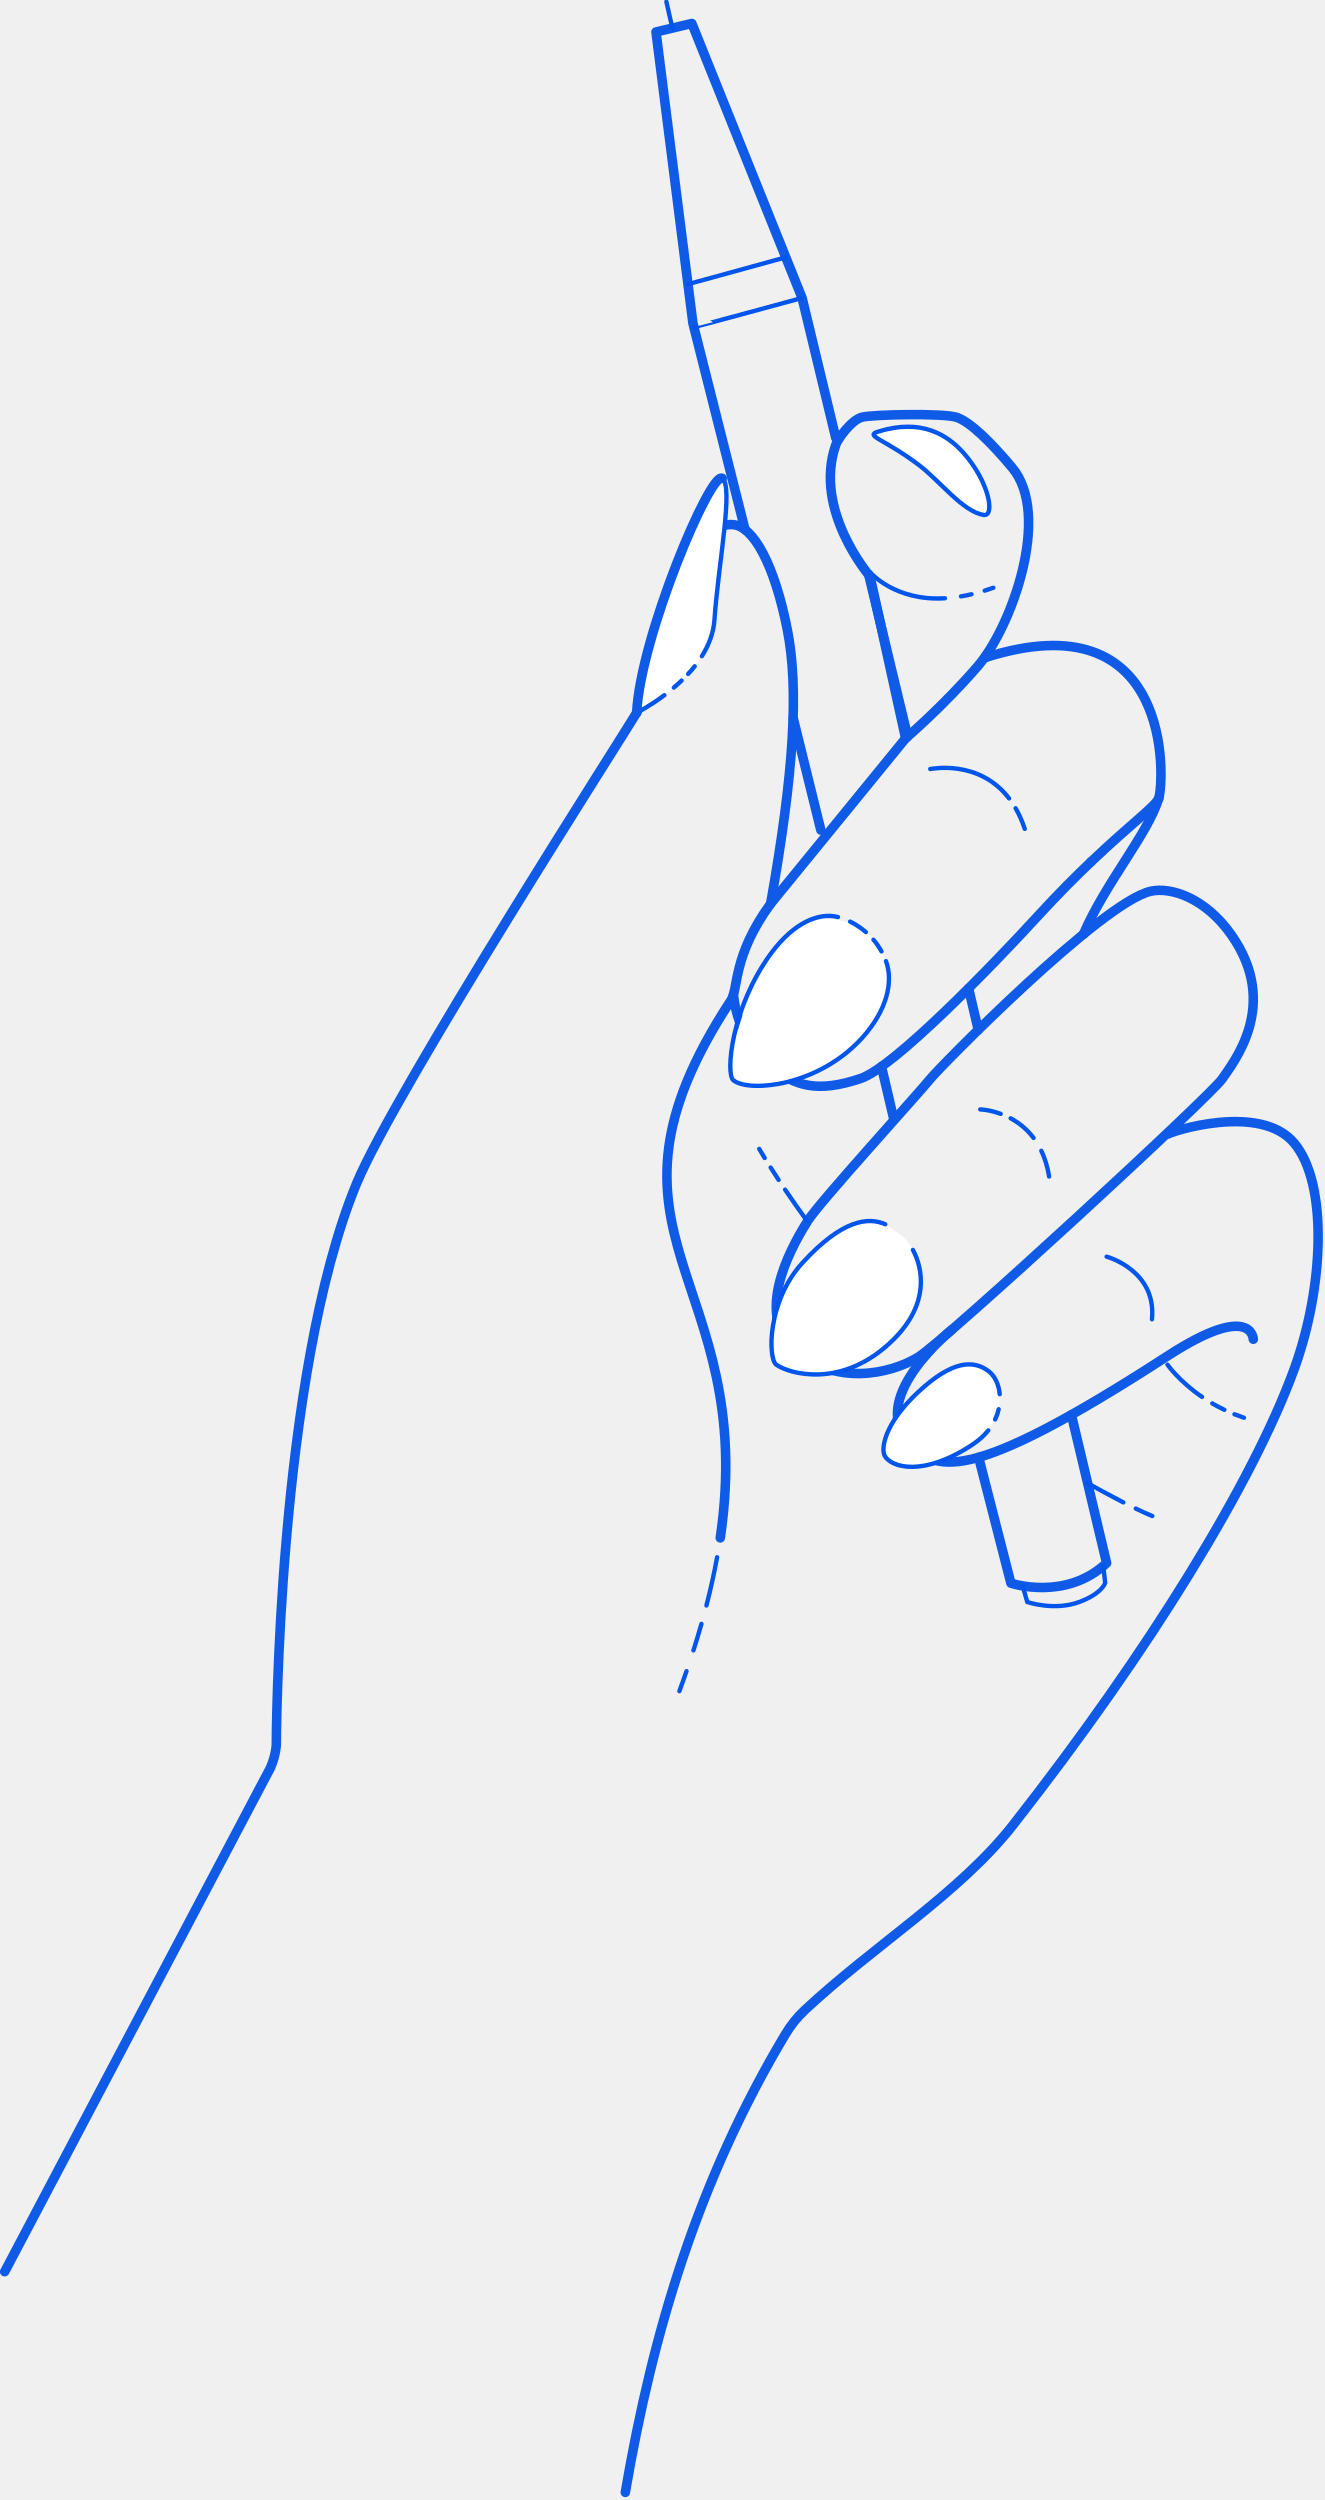
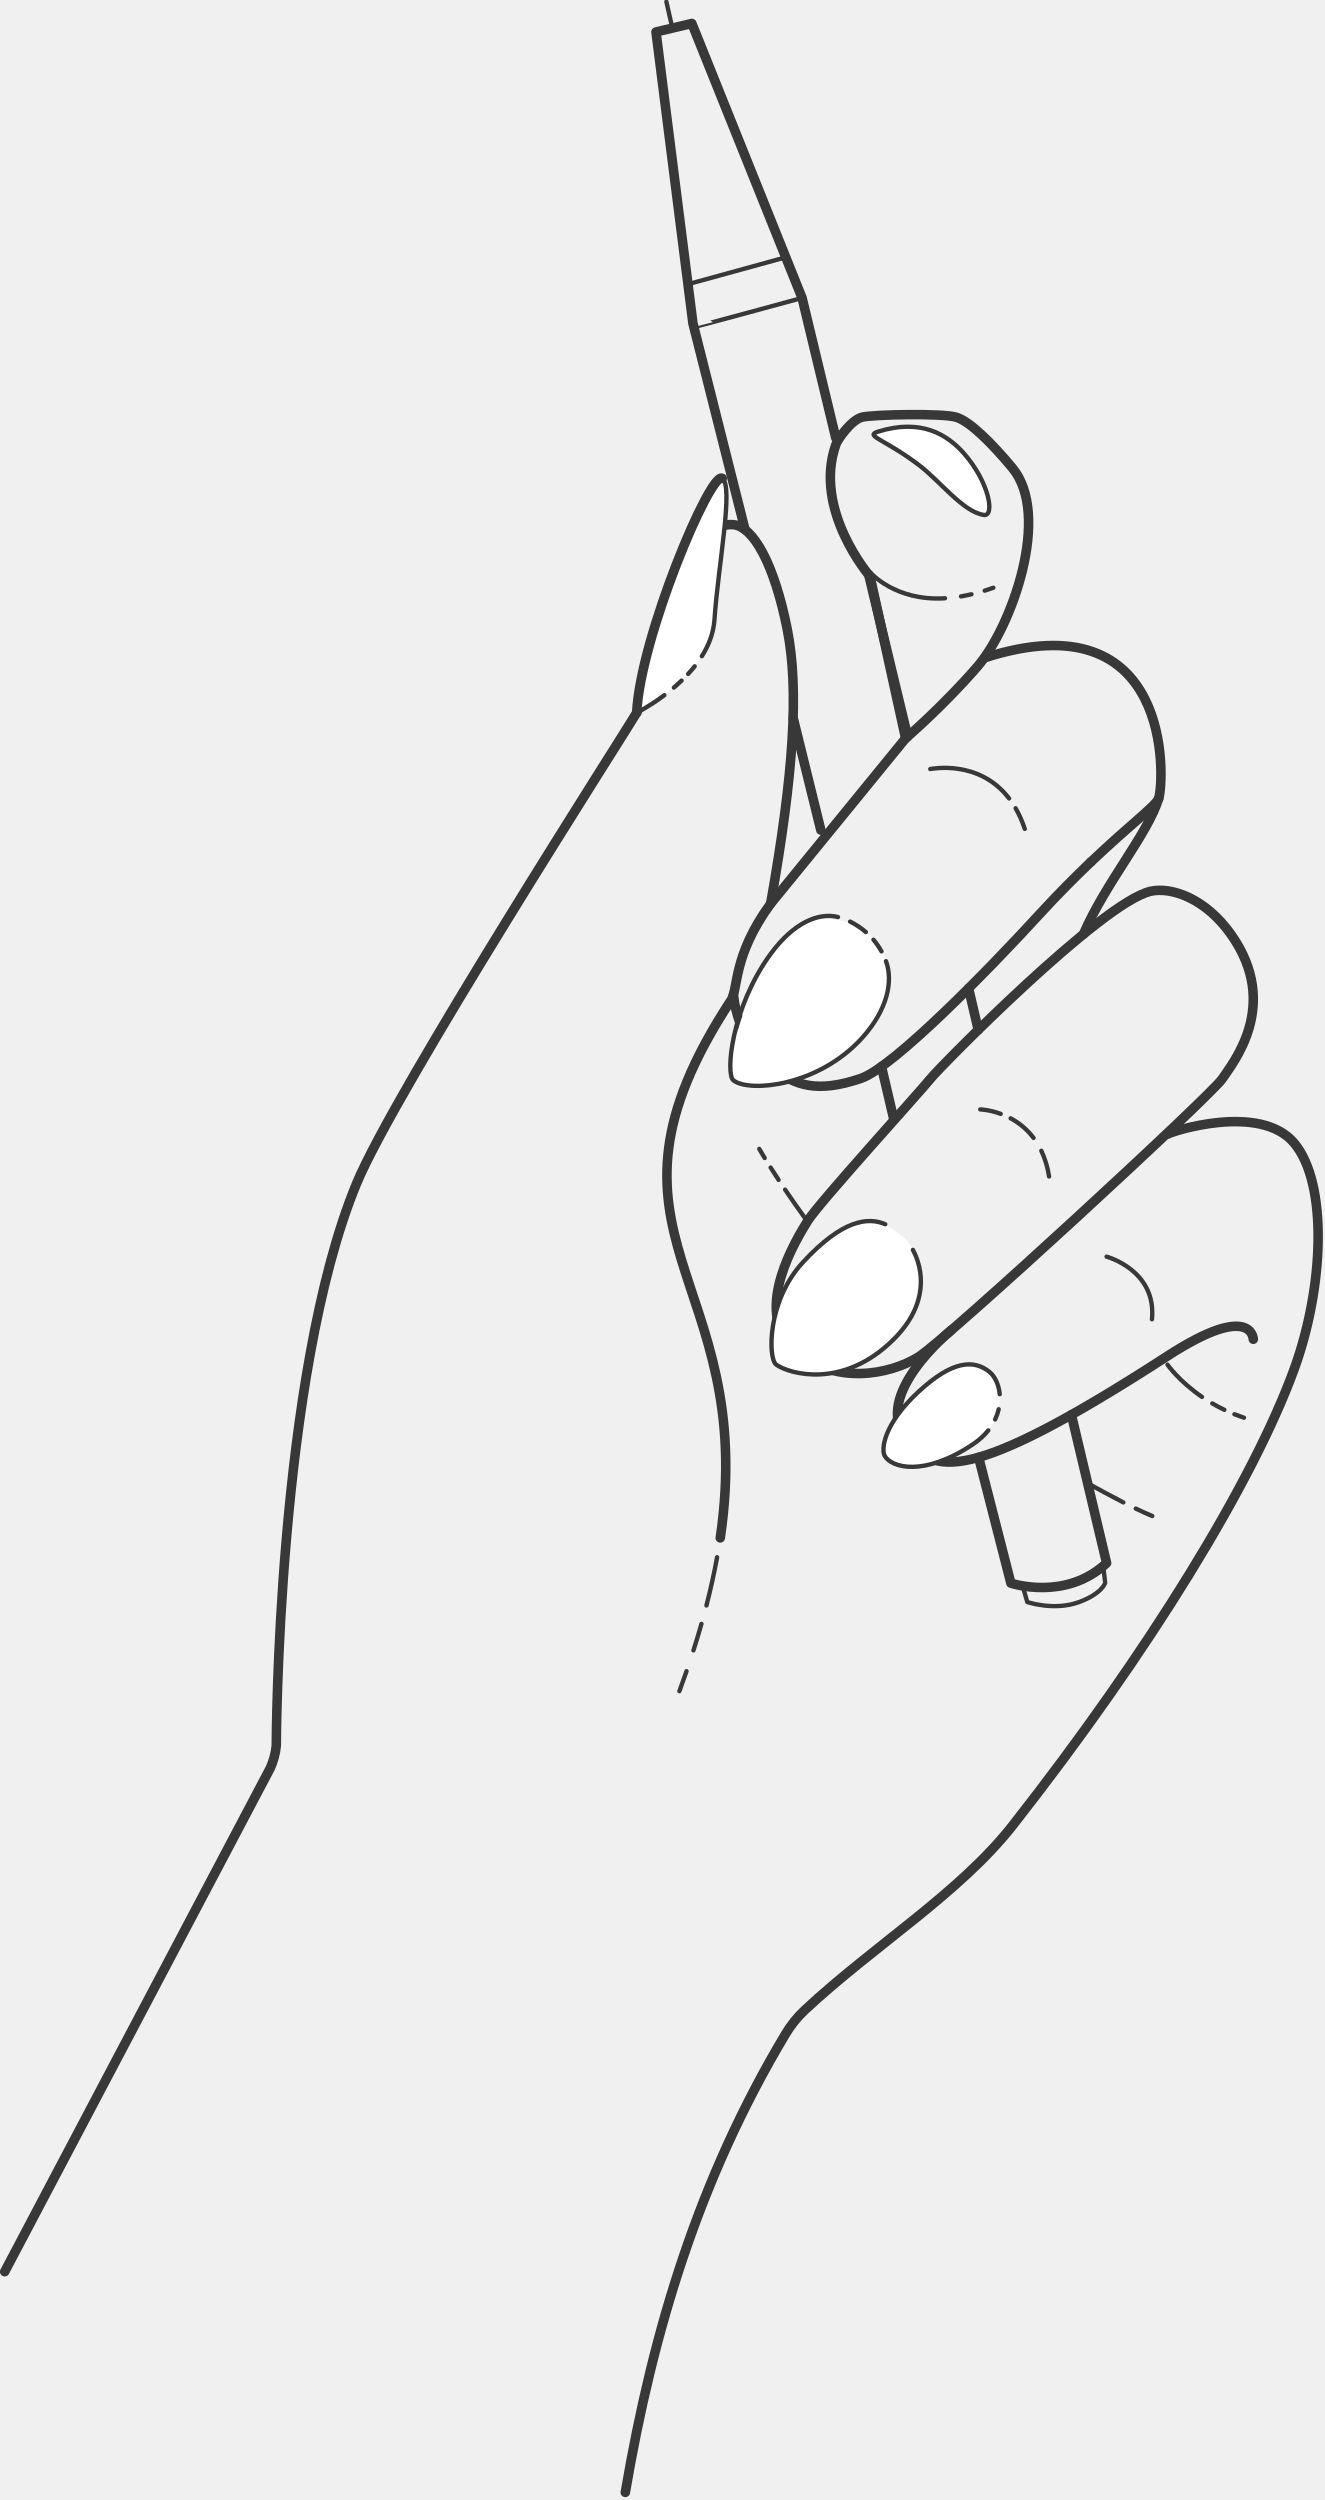
<svg xmlns="http://www.w3.org/2000/svg" width="303px" height="572px" viewBox="0 0 303 572" version="1.1">
  <defs />
  <g id="Page-1" stroke="none" stroke-width="1" fill="none" fill-rule="evenodd">
    <g id="Contact" transform="translate(-145, -192)">
      <g id="Page-1" transform="translate(146, 192)">
-         <path d="M248.601,197.204 C257.671,188.578 263.435,184.42 264.122,182.648" id="Stroke-1" stroke="#0F5BE8" stroke-width="2.185" stroke-linecap="round" stroke-linejoin="round" />
-         <path d="M156.077,382.369 C155.56,383.866 155.017,385.388 154.447,386.936" id="Stroke-3" stroke="#0055ED" stroke-linecap="round" stroke-linejoin="round" />
-         <path d="M159.491,371.542 C158.931,373.517 158.321,375.538 157.659,377.609" id="Stroke-5" stroke="#0055ED" stroke-linecap="round" stroke-linejoin="round" />
-         <path d="M163.071,356.298 C162.435,359.802 161.629,363.476 160.633,367.336" id="Stroke-7" stroke="#0055ED" stroke-linecap="round" stroke-linejoin="round" />
-         <path d="M0.073,519.763 L60.842,404.542 C61.566,402.927 62.029,401.208 62.213,399.449 C62.213,399.449 62.371,314.825 80.568,270.82 C89.315,249.668 142.206,167.303 144.67,163.078 C147.136,158.853 153.983,118.983 166.769,120.043 C171.325,120.421 176.163,129.004 179.137,144.06 C181.842,157.75 180.615,176.96 175.323,206.773 C166.554,218.804 168.002,226.205 166.252,228.869 C130.437,283.443 172.66,291.67 163.799,351.869" id="Stroke-9" stroke="#0F5BE8" stroke-width="2.185" stroke-linecap="round" stroke-linejoin="round" />
-         <path d="M190.253,101.707 C190.697,100.457 193.774,96.078 196.236,95.454 C198.698,94.828 214.651,94.515 217.779,95.454 C220.907,96.391 225.946,101.434 230.603,107.022 C239.616,117.838 230.502,143.387 222.683,152.455 C214.862,161.522 206.205,168.934 206.205,168.934 L198.073,131.898 C198.073,131.898 184.936,116.716 190.253,101.707 Z" id="Stroke-11" stroke="#0F5BE8" stroke-width="2.185" stroke-linecap="round" stroke-linejoin="round" />
-         <path d="M206.206,168.934 L175.323,206.773" id="Stroke-13" stroke="#0F5BE8" stroke-width="2.185" stroke-linecap="round" stroke-linejoin="round" />
-         <path d="M166.82,227.526 C166.82,227.526 167.355,238.091 175.822,244.47 C180.901,248.297 185.879,250.165 195.952,246.748 C203.514,244.184 225.551,221.502 236.62,209.419 C241.044,204.59 245.073,200.559 248.601,197.204" id="Stroke-15" stroke="#0F5BE8" stroke-width="2.185" stroke-linecap="round" stroke-linejoin="round" />
-         <path d="M246.881,213.761 C251.949,201.965 261.647,190.809 264.122,182.648 C265.424,178.353 267.418,136.655 224.304,150.496" id="Stroke-17" stroke="#0F5BE8" stroke-width="2.185" stroke-linecap="round" stroke-linejoin="round" />
-         <path d="M262.297,203.916 C251.051,206.418 213.928,244.239 211.842,246.862 C209.418,249.911 186.25,275.359 183.812,279.322 C181.372,283.285 171.176,299.592 180.388,308.432 C189.599,317.271 202.684,314.461 209.088,310.498 C215.491,306.535 276.191,250.52 278.63,246.862 C281.07,243.205 292.013,230.035 280.764,213.944 C274.838,205.464 266.933,202.884 262.297,203.916 Z" id="Stroke-19" stroke="#0F5BE8" stroke-width="2.185" stroke-linecap="round" stroke-linejoin="round" />
+         <path d="M248.601,197.204 C257.671,188.578 263.435,184.42 264.122,182.648" id="Stroke-1" stroke="#383838" stroke-width="2.185" stroke-linecap="round" stroke-linejoin="round" />
+         <path d="M156.077,382.369 C155.56,383.866 155.017,385.388 154.447,386.936" id="Stroke-3" stroke="#383838" stroke-linecap="round" stroke-linejoin="round" />
+         <path d="M159.491,371.542 C158.931,373.517 158.321,375.538 157.659,377.609" id="Stroke-5" stroke="#383838" stroke-linecap="round" stroke-linejoin="round" />
+         <path d="M163.071,356.298 C162.435,359.802 161.629,363.476 160.633,367.336" id="Stroke-7" stroke="#383838" stroke-linecap="round" stroke-linejoin="round" />
+         <path d="M0.073,519.763 L60.842,404.542 C61.566,402.927 62.029,401.208 62.213,399.449 C62.213,399.449 62.371,314.825 80.568,270.82 C89.315,249.668 142.206,167.303 144.67,163.078 C147.136,158.853 153.983,118.983 166.769,120.043 C171.325,120.421 176.163,129.004 179.137,144.06 C181.842,157.75 180.615,176.96 175.323,206.773 C166.554,218.804 168.002,226.205 166.252,228.869 C130.437,283.443 172.66,291.67 163.799,351.869" id="Stroke-9" stroke="#383838" stroke-width="2.185" stroke-linecap="round" stroke-linejoin="round" />
+         <path d="M190.253,101.707 C190.697,100.457 193.774,96.078 196.236,95.454 C198.698,94.828 214.651,94.515 217.779,95.454 C220.907,96.391 225.946,101.434 230.603,107.022 C239.616,117.838 230.502,143.387 222.683,152.455 C214.862,161.522 206.205,168.934 206.205,168.934 L198.073,131.898 C198.073,131.898 184.936,116.716 190.253,101.707 Z" id="Stroke-11" stroke="#383838" stroke-width="2.185" stroke-linecap="round" stroke-linejoin="round" />
+         <path d="M206.206,168.934 L175.323,206.773" id="Stroke-13" stroke="#383838" stroke-width="2.185" stroke-linecap="round" stroke-linejoin="round" />
+         <path d="M166.82,227.526 C166.82,227.526 167.355,238.091 175.822,244.47 C180.901,248.297 185.879,250.165 195.952,246.748 C203.514,244.184 225.551,221.502 236.62,209.419 C241.044,204.59 245.073,200.559 248.601,197.204" id="Stroke-15" stroke="#383838" stroke-width="2.185" stroke-linecap="round" stroke-linejoin="round" />
+         <path d="M246.881,213.761 C251.949,201.965 261.647,190.809 264.122,182.648 C265.424,178.353 267.418,136.655 224.304,150.496" id="Stroke-17" stroke="#383838" stroke-width="2.185" stroke-linecap="round" stroke-linejoin="round" />
+         <path d="M262.297,203.916 C251.051,206.418 213.928,244.239 211.842,246.862 C209.418,249.911 186.25,275.359 183.812,279.322 C181.372,283.285 171.176,299.592 180.388,308.432 C189.599,317.271 202.684,314.461 209.088,310.498 C215.491,306.535 276.191,250.52 278.63,246.862 C281.07,243.205 292.013,230.035 280.764,213.944 C274.838,205.464 266.933,202.884 262.297,203.916 Z" id="Stroke-19" stroke="#383838" stroke-width="2.185" stroke-linecap="round" stroke-linejoin="round" />
        <path d="M197.679,213.774 C194.617,210.877 183.706,205.666 175.323,219.008 C167.164,231.998 165.041,245.824 166.82,247.203 C168.542,248.536 184.693,250.963 197.106,236.367 C205.665,226.304 202.009,217.87 197.679,213.774" id="Fill-21" fill="#FFFFFF" />
        <path d="M201.545,280.109 C197.723,278.447 191.819,278.894 182.643,288.886 C174.49,297.763 174.697,310.839 176.604,312.233 C179.39,314.269 191.79,318.044 203.452,306.457 C211.72,298.242 210.17,290.246 207.872,285.979 C207.872,285.979 206.848,283.899 205.34,282.759 C203.866,281.646 201.545,280.109 201.545,280.109" id="Fill-23" fill="#FFFFFF" />
-         <path d="M201.545,280.109 C197.723,278.447 191.819,278.894 182.643,288.886 C174.49,297.763 174.697,310.839 176.604,312.233 C179.39,314.269 191.79,318.044 203.452,306.457 C211.72,298.242 210.17,290.246 207.872,285.979" id="Stroke-25" stroke="#0055ED" stroke-linecap="round" stroke-linejoin="round" />
-         <path d="M266.379,259.425 C266.857,258.952 287.262,252.227 295.084,261.513 C302.906,270.798 301.929,294.561 295.084,313.318 C285.727,338.953 262.068,377.665 230.74,417.608 C218.541,433.162 199.016,445.094 183.098,459.94 C181.357,461.564 179.891,463.441 178.669,465.485 C158.911,498.548 148.427,533.12 142.073,570.257" id="Stroke-27" stroke="#0F5BE8" stroke-width="2.185" stroke-linecap="round" stroke-linejoin="round" />
-         <path d="M216.728,304.287 C216.728,304.287 198.103,319.329 206.513,329.407 C212.67,336.783 219.712,340.343 266.12,310.253 C285.569,297.642 285.754,306.422 285.754,306.422" id="Stroke-29" stroke="#0F5BE8" stroke-width="2.185" stroke-linecap="round" stroke-linejoin="round" />
+         <path d="M201.545,280.109 C197.723,278.447 191.819,278.894 182.643,288.886 C174.49,297.763 174.697,310.839 176.604,312.233 C179.39,314.269 191.79,318.044 203.452,306.457 C211.72,298.242 210.17,290.246 207.872,285.979" id="Stroke-25" stroke="#383838" stroke-linecap="round" stroke-linejoin="round" />
+         <path d="M266.379,259.425 C266.857,258.952 287.262,252.227 295.084,261.513 C302.906,270.798 301.929,294.561 295.084,313.318 C285.727,338.953 262.068,377.665 230.74,417.608 C218.541,433.162 199.016,445.094 183.098,459.94 C181.357,461.564 179.891,463.441 178.669,465.485 C158.911,498.548 148.427,533.12 142.073,570.257" id="Stroke-27" stroke="#383838" stroke-width="2.185" stroke-linecap="round" stroke-linejoin="round" />
+         <path d="M216.728,304.287 C216.728,304.287 198.103,319.329 206.513,329.407 C212.67,336.783 219.712,340.343 266.12,310.253 C285.569,297.642 285.754,306.422 285.754,306.422" id="Stroke-29" stroke="#383838" stroke-width="2.185" stroke-linecap="round" stroke-linejoin="round" />
        <path d="M225.281,313.8 C221.815,311.085 216.925,311.188 209.084,318.495 C201.246,325.799 200.545,331.542 201.432,333.116 C202.908,335.741 210.234,338.025 221.561,330.485 C229.686,325.075 228.627,316.421 225.281,313.8" id="Fill-31" fill="#FFFFFF" />
-         <path d="M227.736,318.991 C227.522,316.718 226.571,314.811 225.282,313.8 C221.815,311.085 216.925,311.189 209.084,318.495 C201.247,325.799 200.546,331.542 201.431,333.116 C202.908,335.741 210.234,338.026 221.561,330.485 C223.036,329.503 224.208,328.414 225.119,327.274" id="Stroke-33" stroke="#0055ED" stroke-linecap="round" stroke-linejoin="round" />
-         <path d="M226.685,324.774 C227.052,323.996 227.32,323.211 227.497,322.438" id="Stroke-35" stroke="#0055ED" stroke-linecap="round" stroke-linejoin="round" />
+         <path d="M227.736,318.991 C227.522,316.718 226.571,314.811 225.282,313.8 C221.815,311.085 216.925,311.189 209.084,318.495 C201.247,325.799 200.546,331.542 201.431,333.116 C202.908,335.741 210.234,338.026 221.561,330.485 C223.036,329.503 224.208,328.414 225.119,327.274" id="Stroke-33" stroke="#383838" stroke-linecap="round" stroke-linejoin="round" />
+         <path d="M226.685,324.774 C227.052,323.996 227.32,323.211 227.497,322.438" id="Stroke-35" stroke="#383838" stroke-linecap="round" stroke-linejoin="round" />
        <path d="M155.463,155.216 C158.987,151.699 162.1,147.138 162.468,141.814 C163.355,128.955 166.903,111.219 164.242,109.445 C161.581,107.672 145.504,145.766 144.671,163.079 C144.671,163.079 150.477,160.192 155.463,155.216" id="Fill-37" fill="#FFFFFF" />
-         <path d="M144.671,163.078 C144.671,163.078 147.553,161.646 151.001,159.058" id="Stroke-39" stroke="#0055ED" stroke-linecap="round" stroke-linejoin="round" />
-         <path d="M164.242,109.445 C161.581,107.672 145.503,145.766 144.671,163.078" id="Stroke-41" stroke="#0F5BE8" stroke-width="2.185" stroke-linecap="round" stroke-linejoin="round" />
-         <path d="M159.588,150.135 C161.153,147.645 162.258,144.854 162.468,141.814 C163.356,128.956 166.904,111.219 164.243,109.445" id="Stroke-43" stroke="#0055ED" stroke-linecap="round" stroke-linejoin="round" />
-         <path d="M156.445,154.196 C156.961,153.636 157.462,153.055 157.942,152.452" id="Stroke-45" stroke="#0055ED" stroke-linecap="round" stroke-linejoin="round" />
-         <path d="M153.179,157.318 C153.768,156.816 154.359,156.284 154.943,155.724" id="Stroke-47" stroke="#0055ED" stroke-linecap="round" stroke-linejoin="round" />
-         <path d="M224.304,135.142 C224.948,134.942 225.605,134.721 226.274,134.481" id="Stroke-49" stroke="#0055ED" stroke-linecap="round" stroke-linejoin="round" />
-         <path d="M218.871,136.456 C219.647,136.324 220.445,136.164 221.265,135.972" id="Stroke-51" stroke="#0055ED" stroke-linecap="round" stroke-linejoin="round" />
-         <path d="M198.073,130.936 C198.073,130.936 203.741,137.603 215.21,136.884" id="Stroke-53" stroke="#0055ED" stroke-linecap="round" stroke-linejoin="round" />
+         <path d="M144.671,163.078 C144.671,163.078 147.553,161.646 151.001,159.058" id="Stroke-39" stroke="#383838" stroke-linecap="round" stroke-linejoin="round" />
+         <path d="M164.242,109.445 C161.581,107.672 145.503,145.766 144.671,163.078" id="Stroke-41" stroke="#383838" stroke-width="2.185" stroke-linecap="round" stroke-linejoin="round" />
+         <path d="M159.588,150.135 C161.153,147.645 162.258,144.854 162.468,141.814 C163.356,128.956 166.904,111.219 164.243,109.445" id="Stroke-43" stroke="#383838" stroke-linecap="round" stroke-linejoin="round" />
+         <path d="M156.445,154.196 C156.961,153.636 157.462,153.055 157.942,152.452" id="Stroke-45" stroke="#383838" stroke-linecap="round" stroke-linejoin="round" />
+         <path d="M153.179,157.318 C153.768,156.816 154.359,156.284 154.943,155.724" id="Stroke-47" stroke="#383838" stroke-linecap="round" stroke-linejoin="round" />
+         <path d="M224.304,135.142 C224.948,134.942 225.605,134.721 226.274,134.481" id="Stroke-49" stroke="#383838" stroke-linecap="round" stroke-linejoin="round" />
+         <path d="M218.871,136.456 C219.647,136.324 220.445,136.164 221.265,135.972" id="Stroke-51" stroke="#383838" stroke-linecap="round" stroke-linejoin="round" />
+         <path d="M198.073,130.936 C198.073,130.936 203.741,137.603 215.21,136.884" id="Stroke-53" stroke="#383838" stroke-linecap="round" stroke-linejoin="round" />
        <path d="M219.544,103.735 C215.755,99.439 209.779,95.689 199.914,98.754 C196.735,99.742 201.197,100.332 209.171,106.344 C214.148,110.097 219.199,117.006 224.053,117.82 C226.725,118.268 225.342,110.308 219.544,103.735" id="Fill-55" fill="#FFFFFF" />
-         <path d="M219.544,103.735 C215.755,99.439 209.779,95.689 199.914,98.754 C196.735,99.742 201.197,100.332 209.171,106.344 C214.148,110.097 219.199,117.006 224.053,117.82 C226.725,118.268 225.342,110.308 219.544,103.735 Z" id="Stroke-57" stroke="#0055ED" stroke-linecap="round" stroke-linejoin="round" />
-         <path d="M231.375,184.929 C232.164,186.296 232.872,187.86 233.468,189.648" id="Stroke-59" stroke="#0055ED" stroke-linecap="round" stroke-linejoin="round" />
-         <path d="M211.842,175.952 C212.053,175.952 222.945,173.639 229.875,182.675" id="Stroke-61" stroke="#0055ED" stroke-linecap="round" stroke-linejoin="round" />
-         <path d="M237.255,263.297 C238.044,264.954 238.666,266.9 239.033,269.188" id="Stroke-63" stroke="#0055ED" stroke-linecap="round" stroke-linejoin="round" />
-         <path d="M230.24,255.875 C232.031,256.84 233.898,258.261 235.474,260.35" id="Stroke-65" stroke="#0055ED" stroke-linecap="round" stroke-linejoin="round" />
-         <path d="M223.282,253.832 C223.282,253.832 225.323,253.885 227.952,254.849" id="Stroke-67" stroke="#0055ED" stroke-linecap="round" stroke-linejoin="round" />
-         <path d="M252.19,287.528 C252.19,287.528 263.678,290.605 262.567,301.849" id="Stroke-69" stroke="#0055ED" stroke-linecap="round" stroke-linejoin="round" />
-         <polyline id="Stroke-71" stroke="#0F5BE8" stroke-width="2.185" stroke-linecap="round" stroke-linejoin="round" points="190.223 100.183 182.518 68.17 157.296 5.369 149.09 7.312 157.538 73.952 169.462 121.198" />
-         <path d="M206.674,168.527 L197.868,131.947" id="Stroke-73" stroke="#0F5BE8" stroke-width="2.185" stroke-linecap="round" stroke-linejoin="round" />
-         <path d="M222.825,235.632 L220.61,226.135" id="Stroke-75" stroke="#0F5BE8" stroke-width="2.185" stroke-linecap="round" stroke-linejoin="round" />
-         <path d="M222.91,333.44 L230.291,362.225 C230.291,362.225 242.769,366.432 252.19,357.627 L244.132,323.703" id="Stroke-77" stroke="#0F5BE8" stroke-width="2.185" stroke-linecap="round" stroke-linejoin="round" />
-         <path d="M200.68,244.033 L203.451,255.876" id="Stroke-79" stroke="#0F5BE8" stroke-width="2.185" stroke-linecap="round" stroke-linejoin="round" />
-         <path d="M180.504,164.39 L186.807,189.926" id="Stroke-81" stroke="#0F5BE8" stroke-width="2.185" stroke-linecap="round" stroke-linejoin="round" />
-         <path d="M156.406,65.025 L178.782,58.869" id="Stroke-83" stroke="#0055ED" stroke-linecap="round" stroke-linejoin="round" />
-         <path d="M157.752,74.84 C157.77,74.915 182.518,68.17 182.518,68.17" id="Stroke-85" stroke="#0055ED" stroke-linecap="round" stroke-linejoin="round" />
-         <path d="M232.976,362.851 L234.041,366.546 C234.041,366.546 240.211,368.658 245.91,366.546 C251.227,364.577 251.867,362.148 251.867,362.148 L251.419,358.312" id="Stroke-87" stroke="#0055ED" stroke-linecap="round" stroke-linejoin="round" />
-         <path d="M258.867,345.165 C260.18,345.797 261.455,346.378 262.643,346.868" id="Stroke-89" stroke="#0055ED" stroke-linecap="round" stroke-linejoin="round" />
-         <path d="M247.785,339.324 C250.195,340.657 253.113,342.262 256.021,343.75" id="Stroke-91" stroke="#0055ED" stroke-linecap="round" stroke-linejoin="round" />
-         <path d="M178.631,272.192 C180.071,274.327 181.762,276.76 183.695,279.421" id="Stroke-93" stroke="#0055ED" stroke-linecap="round" stroke-linejoin="round" />
-         <path d="M175.324,267.14 C175.852,267.974 176.459,268.917 177.142,269.956" id="Stroke-95" stroke="#0055ED" stroke-linecap="round" stroke-linejoin="round" />
-         <path d="M172.714,262.87 C172.714,262.87 173.135,263.608 173.958,264.95" id="Stroke-97" stroke="#0055ED" stroke-linecap="round" stroke-linejoin="round" />
-         <path d="M281.439,323.58 C282.139,323.859 282.865,324.125 283.615,324.375" id="Stroke-99" stroke="#0055ED" stroke-linecap="round" stroke-linejoin="round" />
-         <path d="M276.367,321.103 C277.232,321.608 278.152,322.099 279.128,322.567" id="Stroke-101" stroke="#0055ED" stroke-linecap="round" stroke-linejoin="round" />
-         <path d="M266.12,312.233 C266.12,312.233 268.704,315.975 274.013,319.614" id="Stroke-103" stroke="#0055ED" stroke-linecap="round" stroke-linejoin="round" />
-         <path d="M152.833,6.426 L151.466,0.395" id="Stroke-105" stroke="#0055ED" stroke-linecap="round" stroke-linejoin="round" />
-         <path d="M197.106,213.258 C196.219,212.495 194.993,211.599 193.506,210.864" id="Stroke-107" stroke="#0055ED" stroke-linecap="round" stroke-linejoin="round" />
-         <path d="M200.68,217.675 C200.13,216.682 199.504,215.79 198.846,215.011" id="Stroke-109" stroke="#0055ED" stroke-linecap="round" stroke-linejoin="round" />
-         <path d="M190.728,209.821 C186.456,208.716 180.665,210.958 175.324,218.252 C166.339,230.524 164.937,245.777 166.82,247.203 C170.565,250.039 186.312,248.533 196.316,237.404 C202,231.083 203.434,224.543 201.707,219.907" id="Stroke-111" stroke="#0055ED" stroke-linecap="round" stroke-linejoin="round" />
+         <path d="M219.544,103.735 C215.755,99.439 209.779,95.689 199.914,98.754 C196.735,99.742 201.197,100.332 209.171,106.344 C214.148,110.097 219.199,117.006 224.053,117.82 C226.725,118.268 225.342,110.308 219.544,103.735 Z" id="Stroke-57" stroke="#383838" stroke-linecap="round" stroke-linejoin="round" />
+         <path d="M231.375,184.929 C232.164,186.296 232.872,187.86 233.468,189.648" id="Stroke-59" stroke="#383838" stroke-linecap="round" stroke-linejoin="round" />
+         <path d="M211.842,175.952 C212.053,175.952 222.945,173.639 229.875,182.675" id="Stroke-61" stroke="#383838" stroke-linecap="round" stroke-linejoin="round" />
+         <path d="M237.255,263.297 C238.044,264.954 238.666,266.9 239.033,269.188" id="Stroke-63" stroke="#383838" stroke-linecap="round" stroke-linejoin="round" />
+         <path d="M230.24,255.875 C232.031,256.84 233.898,258.261 235.474,260.35" id="Stroke-65" stroke="#383838" stroke-linecap="round" stroke-linejoin="round" />
+         <path d="M223.282,253.832 C223.282,253.832 225.323,253.885 227.952,254.849" id="Stroke-67" stroke="#383838" stroke-linecap="round" stroke-linejoin="round" />
+         <path d="M252.19,287.528 C252.19,287.528 263.678,290.605 262.567,301.849" id="Stroke-69" stroke="#383838" stroke-linecap="round" stroke-linejoin="round" />
+         <polyline id="Stroke-71" stroke="#383838" stroke-width="2.185" stroke-linecap="round" stroke-linejoin="round" points="190.223 100.183 182.518 68.17 157.296 5.369 149.09 7.312 157.538 73.952 169.462 121.198" />
+         <path d="M206.674,168.527 L197.868,131.947" id="Stroke-73" stroke="#383838" stroke-width="2.185" stroke-linecap="round" stroke-linejoin="round" />
+         <path d="M222.825,235.632 L220.61,226.135" id="Stroke-75" stroke="#383838" stroke-width="2.185" stroke-linecap="round" stroke-linejoin="round" />
+         <path d="M222.91,333.44 L230.291,362.225 C230.291,362.225 242.769,366.432 252.19,357.627 L244.132,323.703" id="Stroke-77" stroke="#383838" stroke-width="2.185" stroke-linecap="round" stroke-linejoin="round" />
+         <path d="M200.68,244.033 L203.451,255.876" id="Stroke-79" stroke="#383838" stroke-width="2.185" stroke-linecap="round" stroke-linejoin="round" />
+         <path d="M180.504,164.39 L186.807,189.926" id="Stroke-81" stroke="#383838" stroke-width="2.185" stroke-linecap="round" stroke-linejoin="round" />
+         <path d="M156.406,65.025 L178.782,58.869" id="Stroke-83" stroke="#383838" stroke-linecap="round" stroke-linejoin="round" />
+         <path d="M157.752,74.84 C157.77,74.915 182.518,68.17 182.518,68.17" id="Stroke-85" stroke="#383838" stroke-linecap="round" stroke-linejoin="round" />
+         <path d="M232.976,362.851 L234.041,366.546 C234.041,366.546 240.211,368.658 245.91,366.546 C251.227,364.577 251.867,362.148 251.867,362.148 L251.419,358.312" id="Stroke-87" stroke="#383838" stroke-linecap="round" stroke-linejoin="round" />
+         <path d="M258.867,345.165 C260.18,345.797 261.455,346.378 262.643,346.868" id="Stroke-89" stroke="#383838" stroke-linecap="round" stroke-linejoin="round" />
+         <path d="M247.785,339.324 C250.195,340.657 253.113,342.262 256.021,343.75" id="Stroke-91" stroke="#383838" stroke-linecap="round" stroke-linejoin="round" />
+         <path d="M178.631,272.192 C180.071,274.327 181.762,276.76 183.695,279.421" id="Stroke-93" stroke="#383838" stroke-linecap="round" stroke-linejoin="round" />
+         <path d="M175.324,267.14 C175.852,267.974 176.459,268.917 177.142,269.956" id="Stroke-95" stroke="#383838" stroke-linecap="round" stroke-linejoin="round" />
+         <path d="M172.714,262.87 C172.714,262.87 173.135,263.608 173.958,264.95" id="Stroke-97" stroke="#383838" stroke-linecap="round" stroke-linejoin="round" />
+         <path d="M281.439,323.58 C282.139,323.859 282.865,324.125 283.615,324.375" id="Stroke-99" stroke="#383838" stroke-linecap="round" stroke-linejoin="round" />
+         <path d="M276.367,321.103 C277.232,321.608 278.152,322.099 279.128,322.567" id="Stroke-101" stroke="#383838" stroke-linecap="round" stroke-linejoin="round" />
+         <path d="M266.12,312.233 C266.12,312.233 268.704,315.975 274.013,319.614" id="Stroke-103" stroke="#383838" stroke-linecap="round" stroke-linejoin="round" />
+         <path d="M152.833,6.426 L151.466,0.395" id="Stroke-105" stroke="#383838" stroke-linecap="round" stroke-linejoin="round" />
+         <path d="M197.106,213.258 C196.219,212.495 194.993,211.599 193.506,210.864" id="Stroke-107" stroke="#383838" stroke-linecap="round" stroke-linejoin="round" />
+         <path d="M200.68,217.675 C200.13,216.682 199.504,215.79 198.846,215.011" id="Stroke-109" stroke="#383838" stroke-linecap="round" stroke-linejoin="round" />
+         <path d="M190.728,209.821 C186.456,208.716 180.665,210.958 175.324,218.252 C166.339,230.524 164.937,245.777 166.82,247.203 C170.565,250.039 186.312,248.533 196.316,237.404 C202,231.083 203.434,224.543 201.707,219.907" id="Stroke-111" stroke="#383838" stroke-linecap="round" stroke-linejoin="round" />
        <path d="M206.472,283.899 C206.249,283.636 206.029,283.405 205.821,283.209 C205.362,282.779 204.829,282.271 204.208,281.769" id="Fill-113" fill="#FFFFFF" />
      </g>
    </g>
  </g>
</svg>
